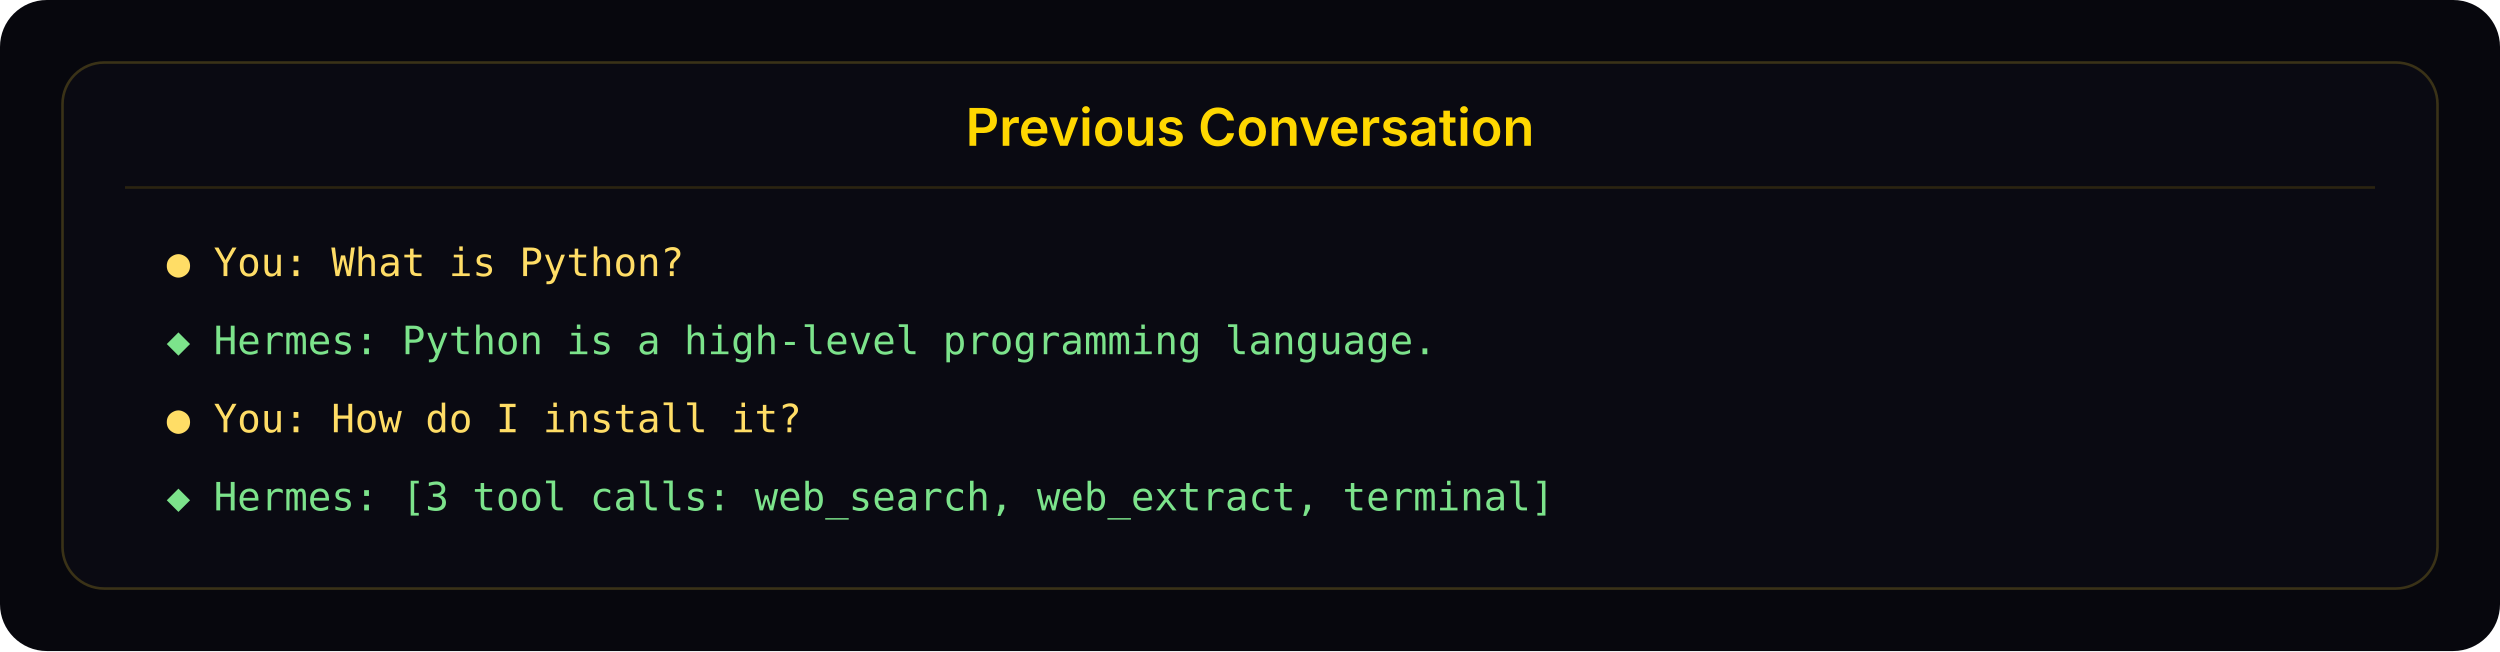
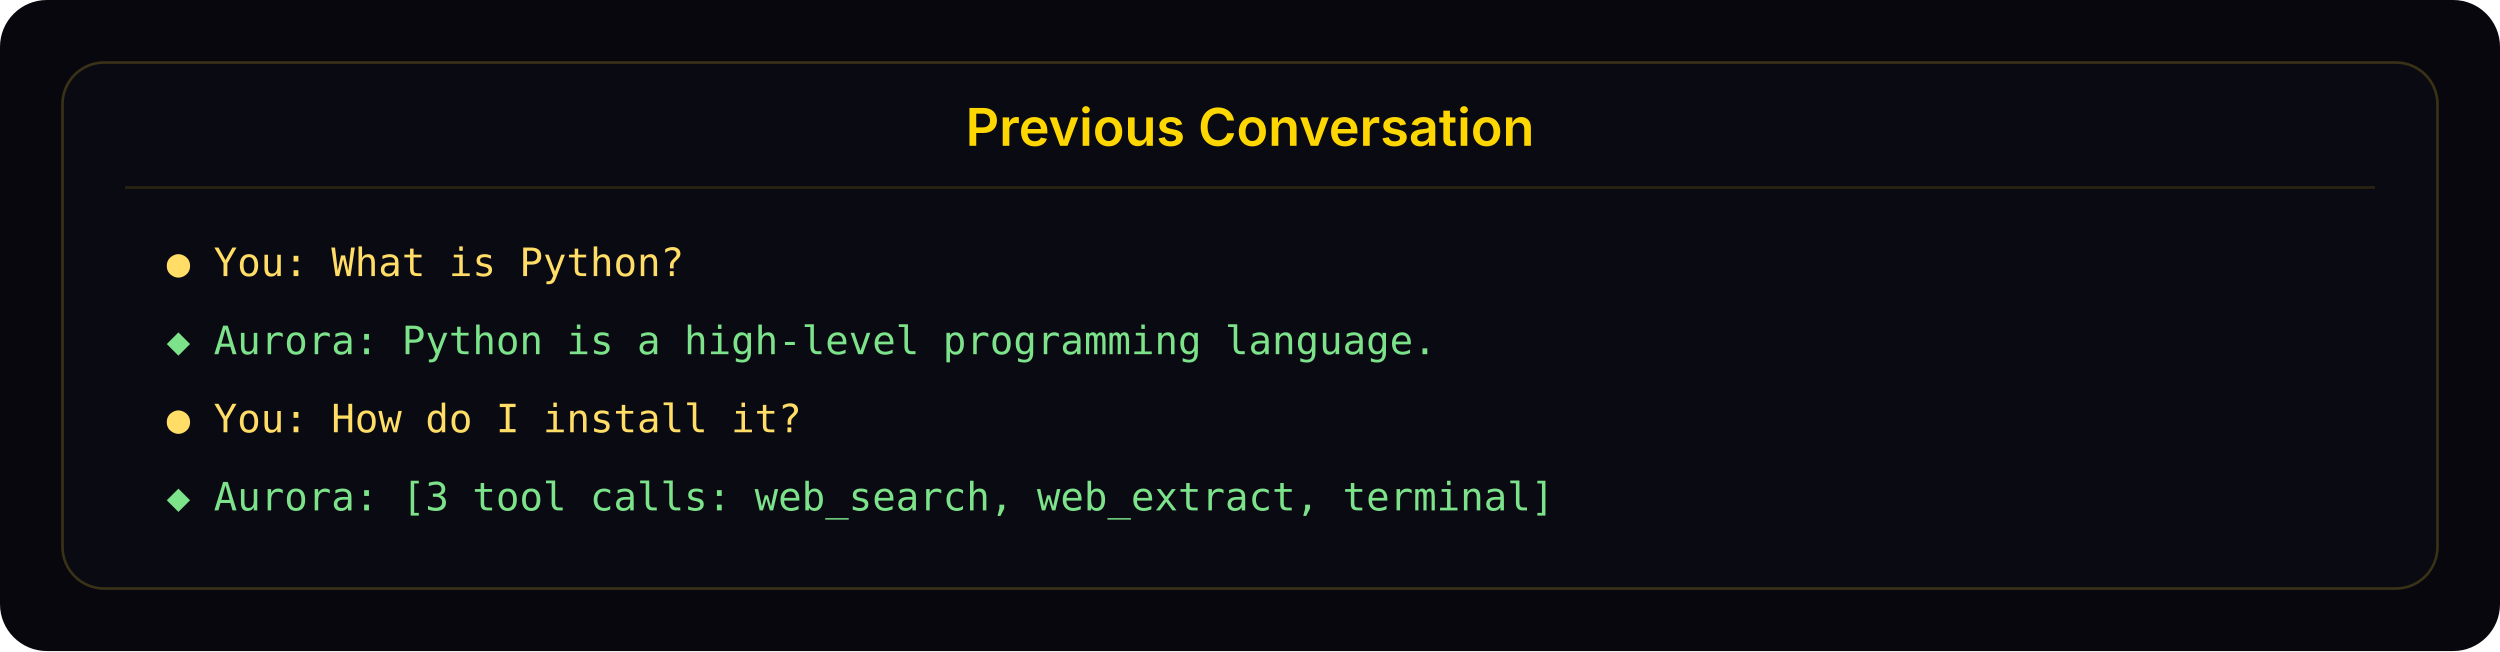
<svg xmlns="http://www.w3.org/2000/svg" width="960" height="250" viewBox="0 0 960 250" role="img" aria-labelledby="title desc">
  <rect width="960" height="250" rx="18" fill="#07070d" />
  <rect x="24" y="24" width="912" height="202" rx="16" fill="#0a0a12" stroke="#3a3217" />
  <text x="480" y="56" text-anchor="middle" fill="#ffd700" font-family="Inter, sans-serif" font-size="20" font-weight="600">Previous Conversation</text>
  <line x1="48" y1="72" x2="912" y2="72" stroke="#2b2410" />
  <text x="64" y="106" fill="#ffdd66" font-family="JetBrains Mono, monospace" font-size="15">● You: What is Python?</text>
-   <text x="64" y="136" fill="#7ce38b" font-family="JetBrains Mono, monospace" font-size="15">◆ Hermes: Python is a high-level programming language.</text>
+   <text x="64" y="136" fill="#7ce38b" font-family="JetBrains Mono, monospace" font-size="15">◆ Aurora: Python is a high-level programming language.</text>
  <text x="64" y="166" fill="#ffdd66" font-family="JetBrains Mono, monospace" font-size="15">● You: How do I install it?</text>
-   <text x="64" y="196" fill="#7ce38b" font-family="JetBrains Mono, monospace" font-size="15">◆ Hermes: [3 tool calls: web_search, web_extract, terminal]</text>
+   <text x="64" y="196" fill="#7ce38b" font-family="JetBrains Mono, monospace" font-size="15">◆ Aurora: [3 tool calls: web_search, web_extract, terminal]</text>
</svg>
